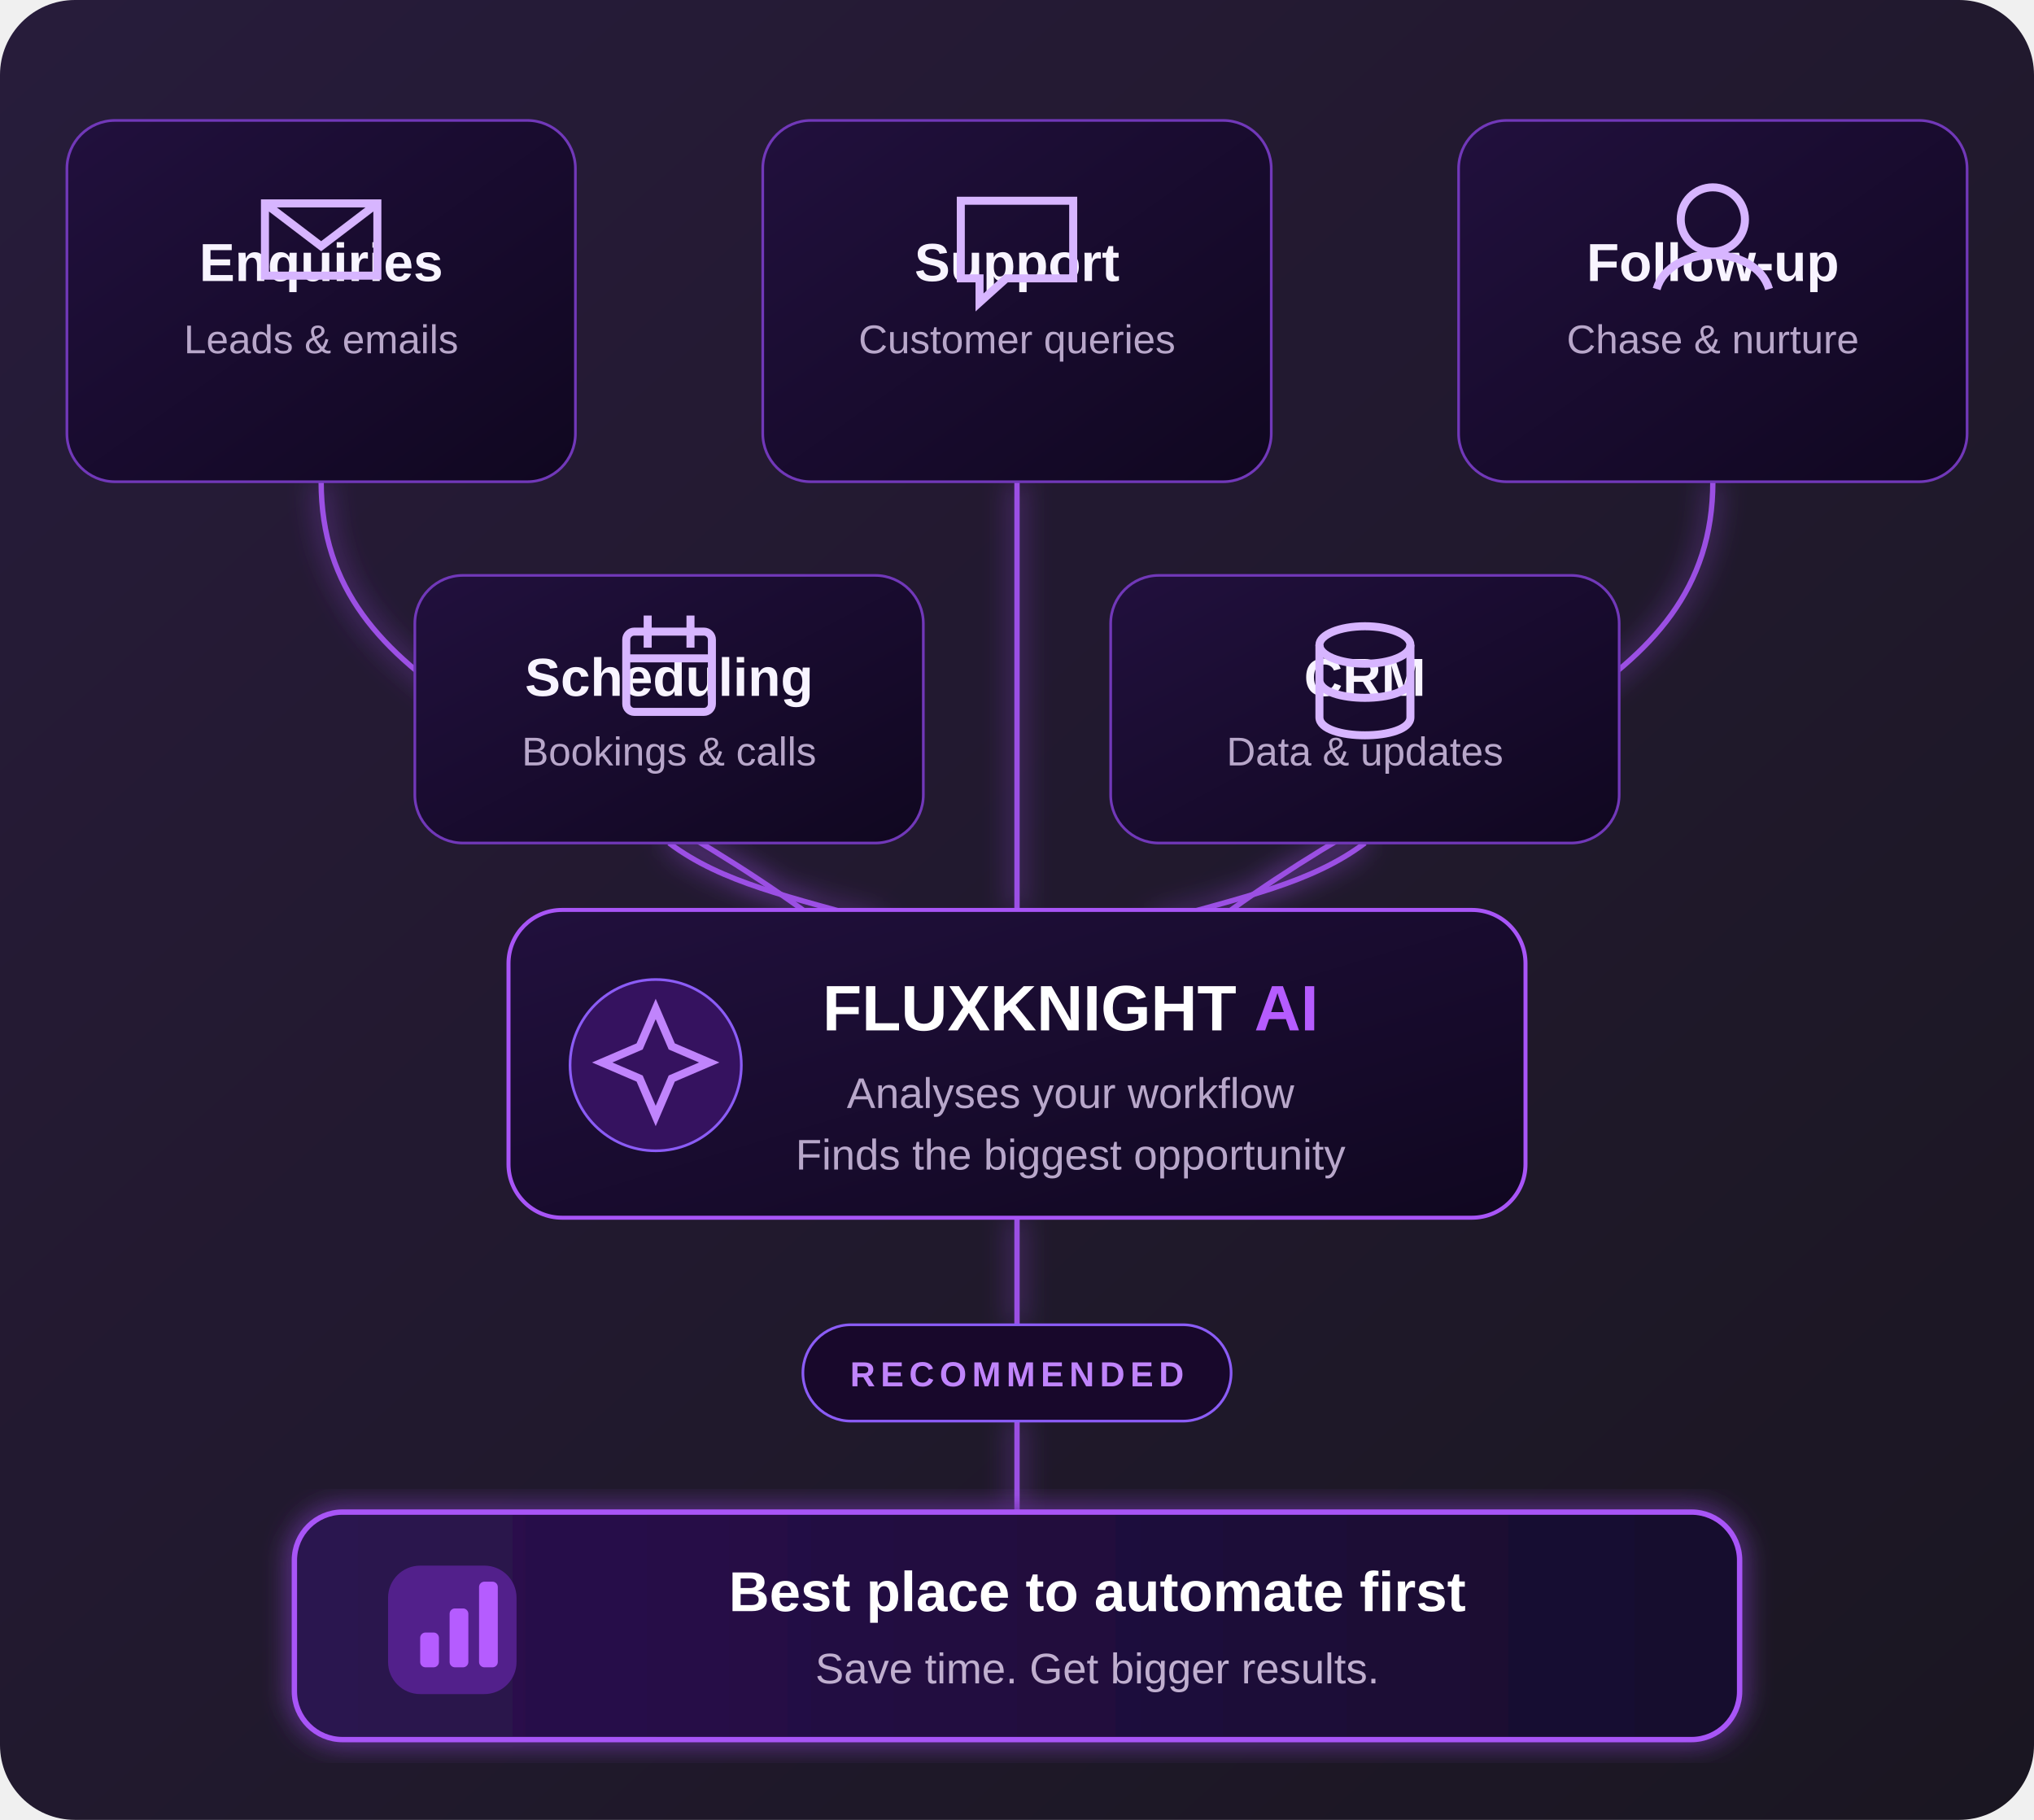
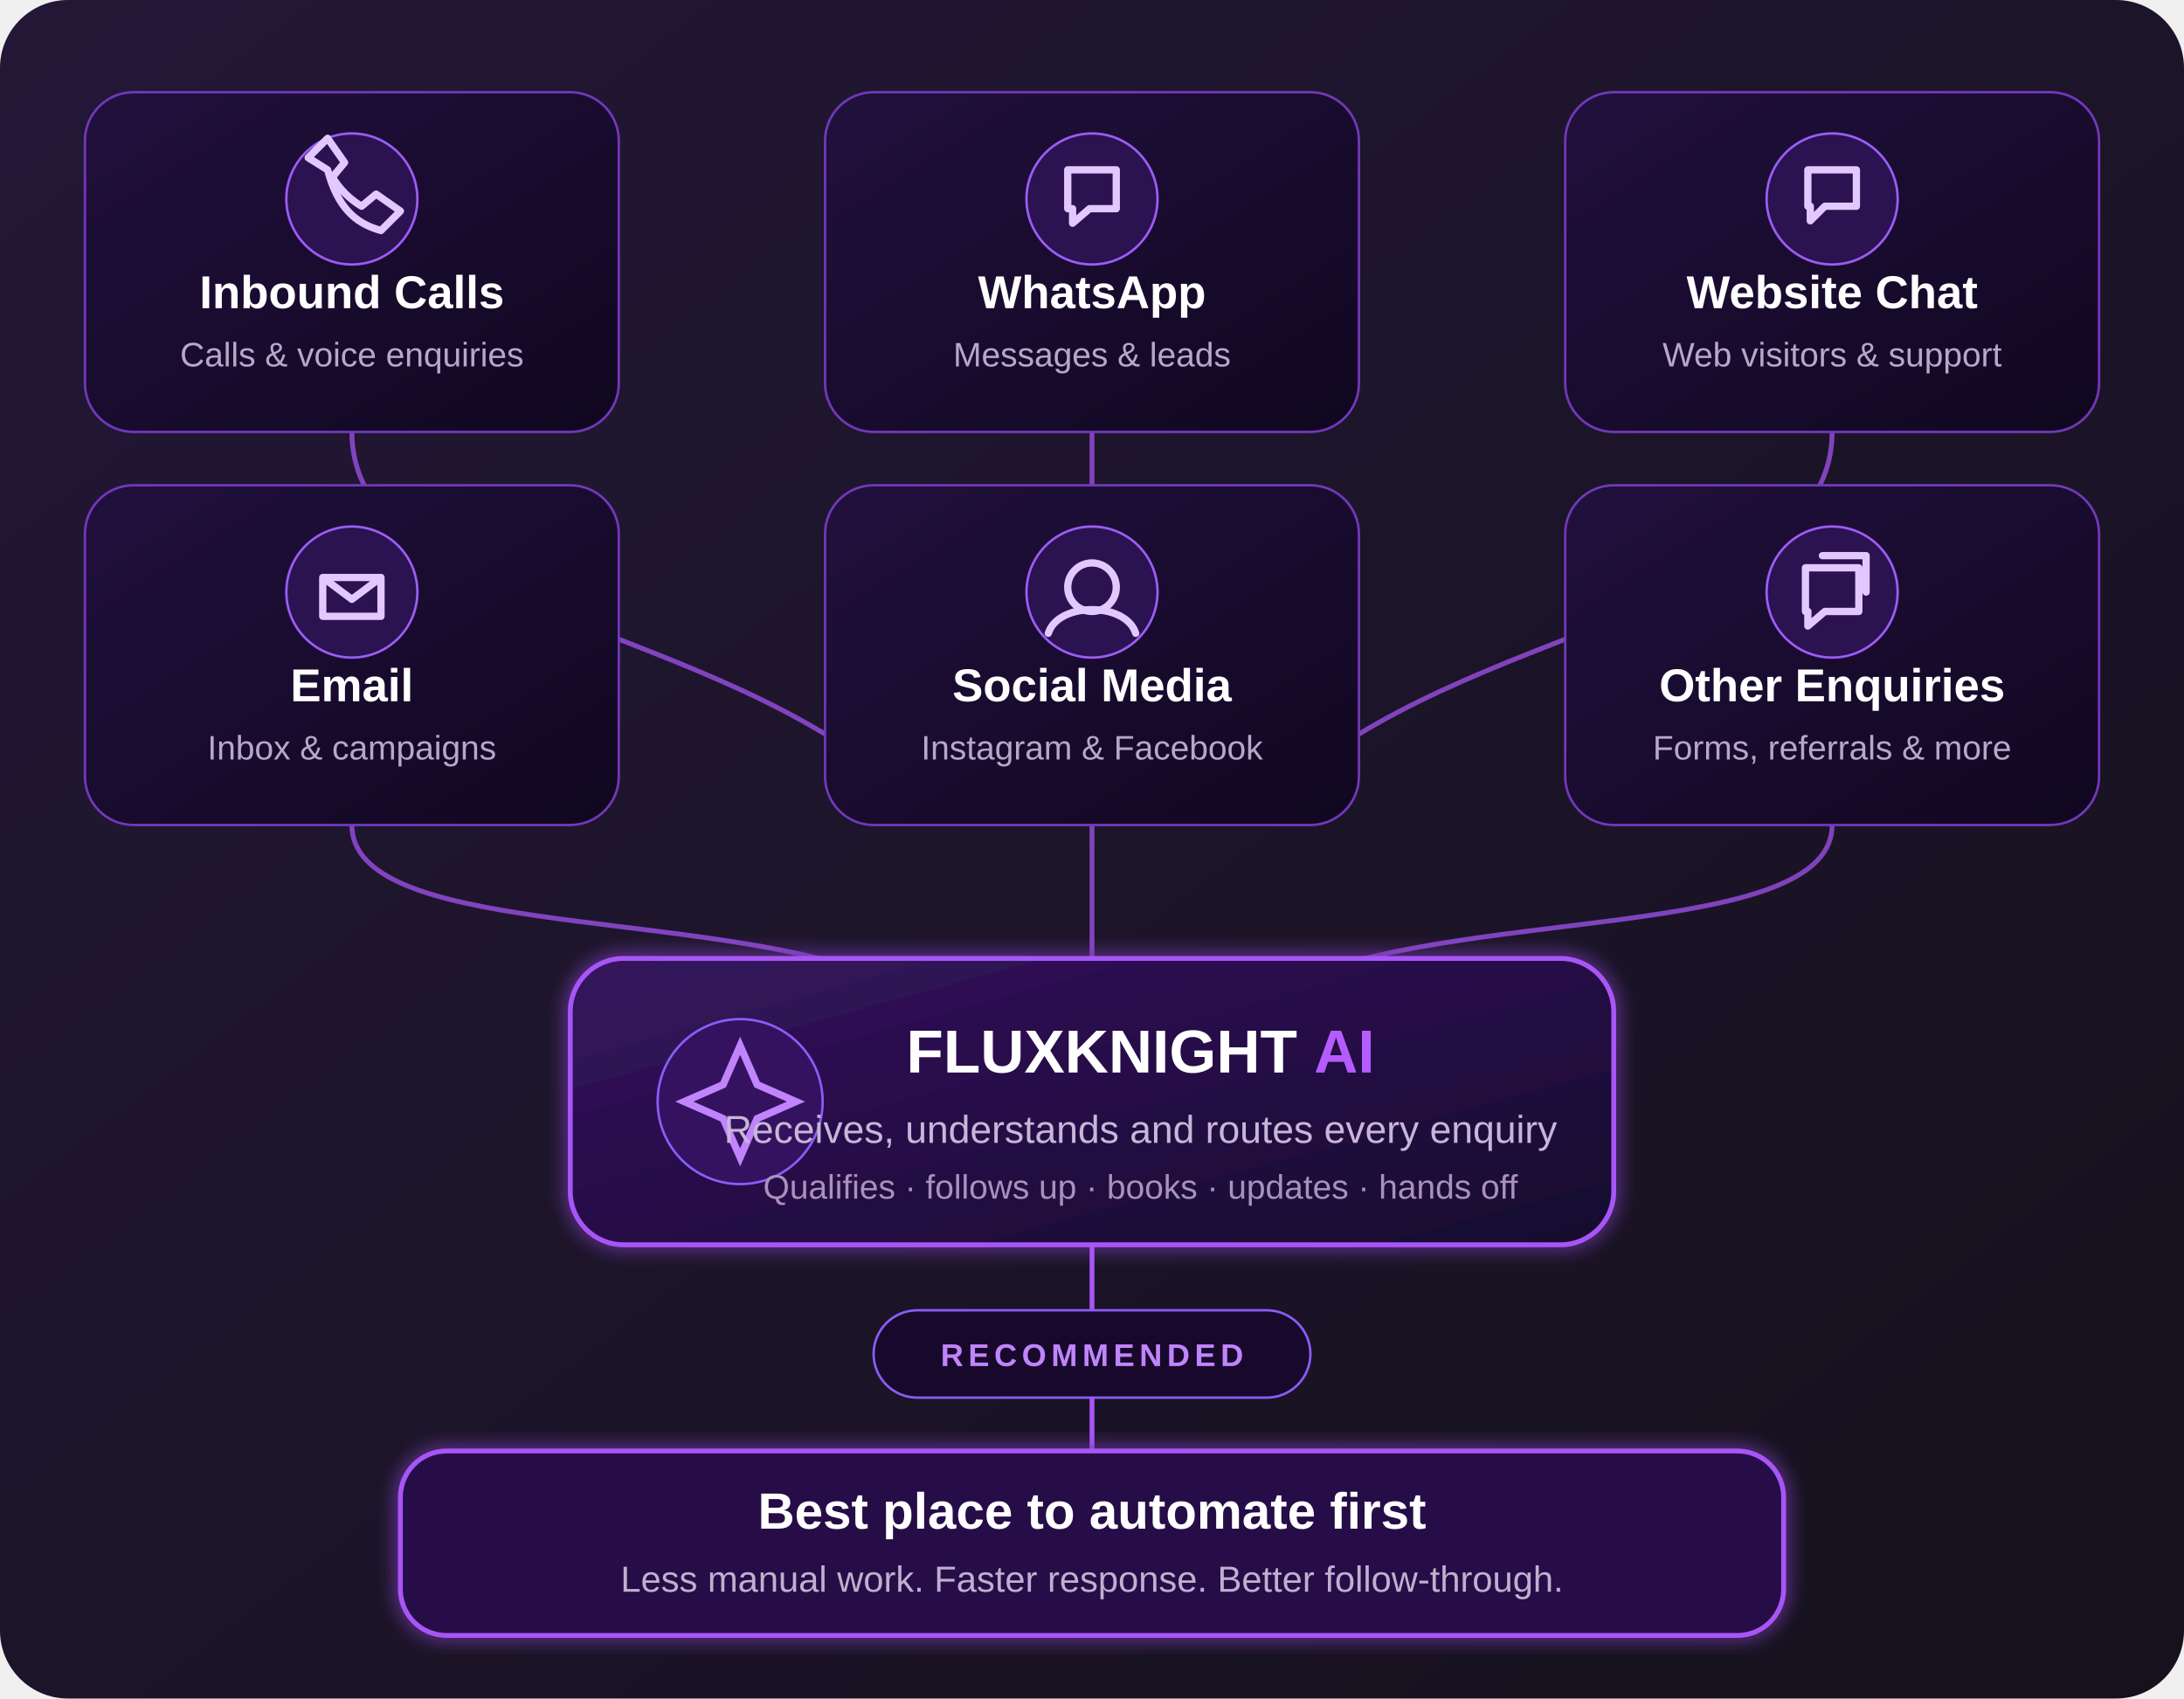
- <svg xmlns="http://www.w3.org/2000/svg" viewBox="0 0 760 680" role="img" aria-labelledby="t d">
+ <svg xmlns="http://www.w3.org/2000/svg" viewBox="0 0 900 700" role="img" aria-labelledby="t d">
  <defs>
    <linearGradient id="bg" x1="0" y1="0" x2="1" y2="1">
      <stop stop-color="#160a2b" />
      <stop offset="1" stop-color="#08030f" />
    </linearGradient>
    <linearGradient id="card" x1="0" y1="0" x2="1" y2="1">
      <stop stop-color="#21103d" />
      <stop offset="1" stop-color="#100720" />
    </linearGradient>
-     <linearGradient id="result" x1="0" y1="0" x2="1" y2="0">
-       <stop stop-color="#2c1350" />
+     <linearGradient id="ai" x1="0" y1="0" x2="1" y2="1">
+       <stop stop-color="#35145f" />
      <stop offset="1" stop-color="#16092d" />
    </linearGradient>
    <filter id="glow">
-       <feGaussianBlur stdDeviation="5" result="b" />
+       <feGaussianBlur stdDeviation="4" result="b" />
      <feMerge>
        <feMergeNode in="b" />
        <feMergeNode in="SourceGraphic" />
      </feMerge>
    </filter>
  </defs>
-   <rect width="760" height="680" rx="28" fill="url(#bg)" opacity=".92" />
-   <g fill="none" stroke="#a855f7" stroke-width="2" opacity=".9" filter="url(#glow)">
-     <path d="M120 180C120 260 210 275 300 340" />
-     <path d="M380 180V340" />
-     <path d="M640 180C640 260 550 275 460 340" />
-     <path d="M250 315C270 330 295 335 330 345" />
-     <path d="M510 315C490 330 465 335 430 345" />
-     <path d="M380 455V495" />
-     <path d="M380 530V565" />
+   <rect width="900" height="700" rx="28" fill="url(#bg)" opacity=".94" />
+   <g fill="none" stroke="#a855f7" stroke-width="2" opacity=".72">
+     <path d="M145 178C145 250 285 255 365 320" />
+     <path d="M450 178V315" />
+     <path d="M755 178C755 250 615 255 535 320" />
+     <path d="M145 340C145 385 280 375 355 400" />
+     <path d="M450 340V400" />
+     <path d="M755 340C755 385 620 375 545 400" />
  </g>
-   <g font-family="Arial,Helvetica,sans-serif" text-anchor="middle">
+   <g font-family="Arial,Helvetica,sans-serif">
    <g fill="url(#card)" stroke="#7138b9">
-       <rect x="25" y="45" width="190" height="135" rx="18" />
-       <rect x="285" y="45" width="190" height="135" rx="18" />
-       <rect x="545" y="45" width="190" height="135" rx="18" />
-       <rect x="155" y="215" width="190" height="100" rx="18" />
-       <rect x="415" y="215" width="190" height="100" rx="18" />
+       <rect x="35" y="38" width="220" height="140" rx="20" />
+       <rect x="340" y="38" width="220" height="140" rx="20" />
+       <rect x="645" y="38" width="220" height="140" rx="20" />
+       <rect x="35" y="200" width="220" height="140" rx="20" />
+       <rect x="340" y="200" width="220" height="140" rx="20" />
+       <rect x="645" y="200" width="220" height="140" rx="20" />
    </g>
-     <g fill="#f8f4ff" font-weight="700" font-size="20">
-       <text x="120" y="105">Enquiries</text>
-       <text x="380" y="105">Support</text>
-       <text x="640" y="105">Follow-up</text>
-       <text x="250" y="260">Scheduling</text>
-       <text x="510" y="260">CRM</text>
+     <g text-anchor="middle">
+       <g fill="#2b1250" stroke="#9b5cf6">
+         <circle cx="145" cy="82" r="27" />
+         <circle cx="450" cy="82" r="27" />
+         <circle cx="755" cy="82" r="27" />
+         <circle cx="145" cy="244" r="27" />
+         <circle cx="450" cy="244" r="27" />
+         <circle cx="755" cy="244" r="27" />
+       </g>
+       <g fill="none" stroke="#e2c8ff" stroke-width="3" stroke-linecap="round" stroke-linejoin="round">
+         <path d="M135 70c4 15 11 22 22 25l8-8-10-7-6 5c-5-3-9-7-12-12l5-6-7-10-8 8z" />
+         <path d="M440 70h20v16h-11l-7 6v-6h-2z" />
+         <path d="M745 70h20v15h-13l-6 6v-6h-1z" />
+         <path d="M133 238h24v16h-24zM133 238l12 9 12-9" />
+         <circle cx="450" cy="242" r="10" />
+         <path d="M432 261c4-13 32-13 36 0" />
+         <path d="M744 234h22v18h-14l-7 6v-6h-1zM751 229h18v15" />
+       </g>
+       <g fill="#fff" font-weight="800" font-size="19">
+         <text x="145" y="127">Inbound Calls</text>
+         <text x="450" y="127">WhatsApp</text>
+         <text x="755" y="127">Website Chat</text>
+         <text x="145" y="289">Email</text>
+         <text x="450" y="289">Social Media</text>
+         <text x="755" y="289">Other Enquiries</text>
+       </g>
+       <g fill="#b8a7ca" font-size="14">
+         <text x="145" y="151">Calls &amp; voice enquiries</text>
+         <text x="450" y="151">Messages &amp; leads</text>
+         <text x="755" y="151">Web visitors &amp; support</text>
+         <text x="145" y="313">Inbox &amp; campaigns</text>
+         <text x="450" y="313">Instagram &amp; Facebook</text>
+         <text x="755" y="313">Forms, referrals &amp; more</text>
+       </g>
    </g>
-     <g fill="#b8a7ca" font-size="15">
-       <text x="120" y="132">Leads &amp; emails</text>
-       <text x="380" y="132">Customer queries</text>
-       <text x="640" y="132">Chase &amp; nurture</text>
-       <text x="250" y="286">Bookings &amp; calls</text>
-       <text x="510" y="286">Data &amp; updates</text>
-     </g>
-     <g fill="none" stroke="#d7b5ff" stroke-width="3">
-       <path d="M99 76h42v27H99zM99 76l21 16 21-16" />
-       <path d="M359 75h42v29h-25l-10 9v-9h-7z" />
-       <circle cx="640" cy="82" r="12" />
-       <path d="M619 108c5-17 37-17 42 0" />
-       <rect x="234" y="236" width="32" height="30" rx="3" />
-       <path d="M234 246h32M242 230v12M258 230v12" />
-       <ellipse cx="510" cy="241" rx="17" ry="7" />
-       <path d="M493 241v27c0 9 34 9 34 0v-27M493 254c0 9 34 9 34 0" />
-     </g>
-     <rect x="190" y="340" width="380" height="115" rx="20" fill="url(#card)" stroke="#a855f7" stroke-width="1.5" />
-     <circle cx="245" cy="398" r="32" fill="#35125f" stroke="#8b5cf6" />
-     <path d="M245 377l6 14 14 6-14 6-6 14-6-14-14-6 14-6z" fill="none" stroke="#c084fc" stroke-width="3" />
-     <text x="400" y="385" fill="#fff" font-size="24" font-weight="800">FLUXKNIGHT <tspan fill="#b55cff">AI</tspan>
+     <rect x="235" y="395" width="430" height="118" rx="22" fill="url(#ai)" stroke="#a855f7" stroke-width="2" filter="url(#glow)" />
+     <circle cx="305" cy="454" r="34" fill="#35125f" stroke="#8b5cf6" />
+     <path d="M305 431l7 16 16 7-16 7-7 16-7-16-16-7 16-7z" fill="none" stroke="#c084fc" stroke-width="3" />
+     <text x="470" y="442" fill="#fff" font-size="25" font-weight="800" text-anchor="middle">FLUXKNIGHT <tspan fill="#b55cff">AI</tspan>
    </text>
-     <text x="400" y="414" fill="#b8a7ca" font-size="16">Analyses your workflow</text>
-     <text x="400" y="437" fill="#b8a7ca" font-size="16">Finds the biggest opportunity</text>
-     <rect x="300" y="495" width="160" height="36" rx="18" fill="#18082b" stroke="#8b5cf6" />
-     <text x="380" y="518" fill="#c084fc" font-size="13" font-weight="800" letter-spacing="2">RECOMMENDED</text>
-     <rect x="110" y="565" width="540" height="85" rx="18" fill="url(#result)" stroke="#a855f7" stroke-width="2" filter="url(#glow)" />
-     <rect x="145" y="585" width="48" height="48" rx="12" fill="#52208b" />
-     <g fill="#b55cff">
-       <rect x="157" y="610" width="7" height="13" rx="2" />
-       <rect x="168" y="601" width="7" height="22" rx="2" />
-       <rect x="179" y="591" width="7" height="32" rx="2" />
-     </g>
-     <text x="410" y="602" fill="#fff" font-size="21" font-weight="800">Best place to automate first</text>
-     <text x="410" y="629" fill="#c0afcf" font-size="16">Save time. Get bigger results.</text>
+     <text x="470" y="471" fill="#c8b6d8" font-size="16" text-anchor="middle">Receives, understands and routes every enquiry</text>
+     <text x="470" y="494" fill="#a991bc" font-size="14" text-anchor="middle">Qualifies · follows up · books · updates · hands off</text>
+     <path d="M450 513v40" stroke="#a855f7" stroke-width="2" />
+     <rect x="360" y="540" width="180" height="36" rx="18" fill="#18082b" stroke="#8b5cf6" />
+     <text x="450" y="563" fill="#c084fc" font-size="13" font-weight="800" letter-spacing="2" text-anchor="middle">RECOMMENDED</text>
+     <path d="M450 576v22" stroke="#a855f7" stroke-width="2" />
+     <rect x="165" y="598" width="570" height="76" rx="19" fill="#281047" stroke="#a855f7" stroke-width="2" filter="url(#glow)" />
+     <text x="450" y="630" fill="#fff" font-size="21" font-weight="800" text-anchor="middle">Best place to automate first</text>
+     <text x="450" y="656" fill="#c0afcf" font-size="15" text-anchor="middle">Less manual work. Faster response. Better follow-through.</text>
  </g>
</svg>
